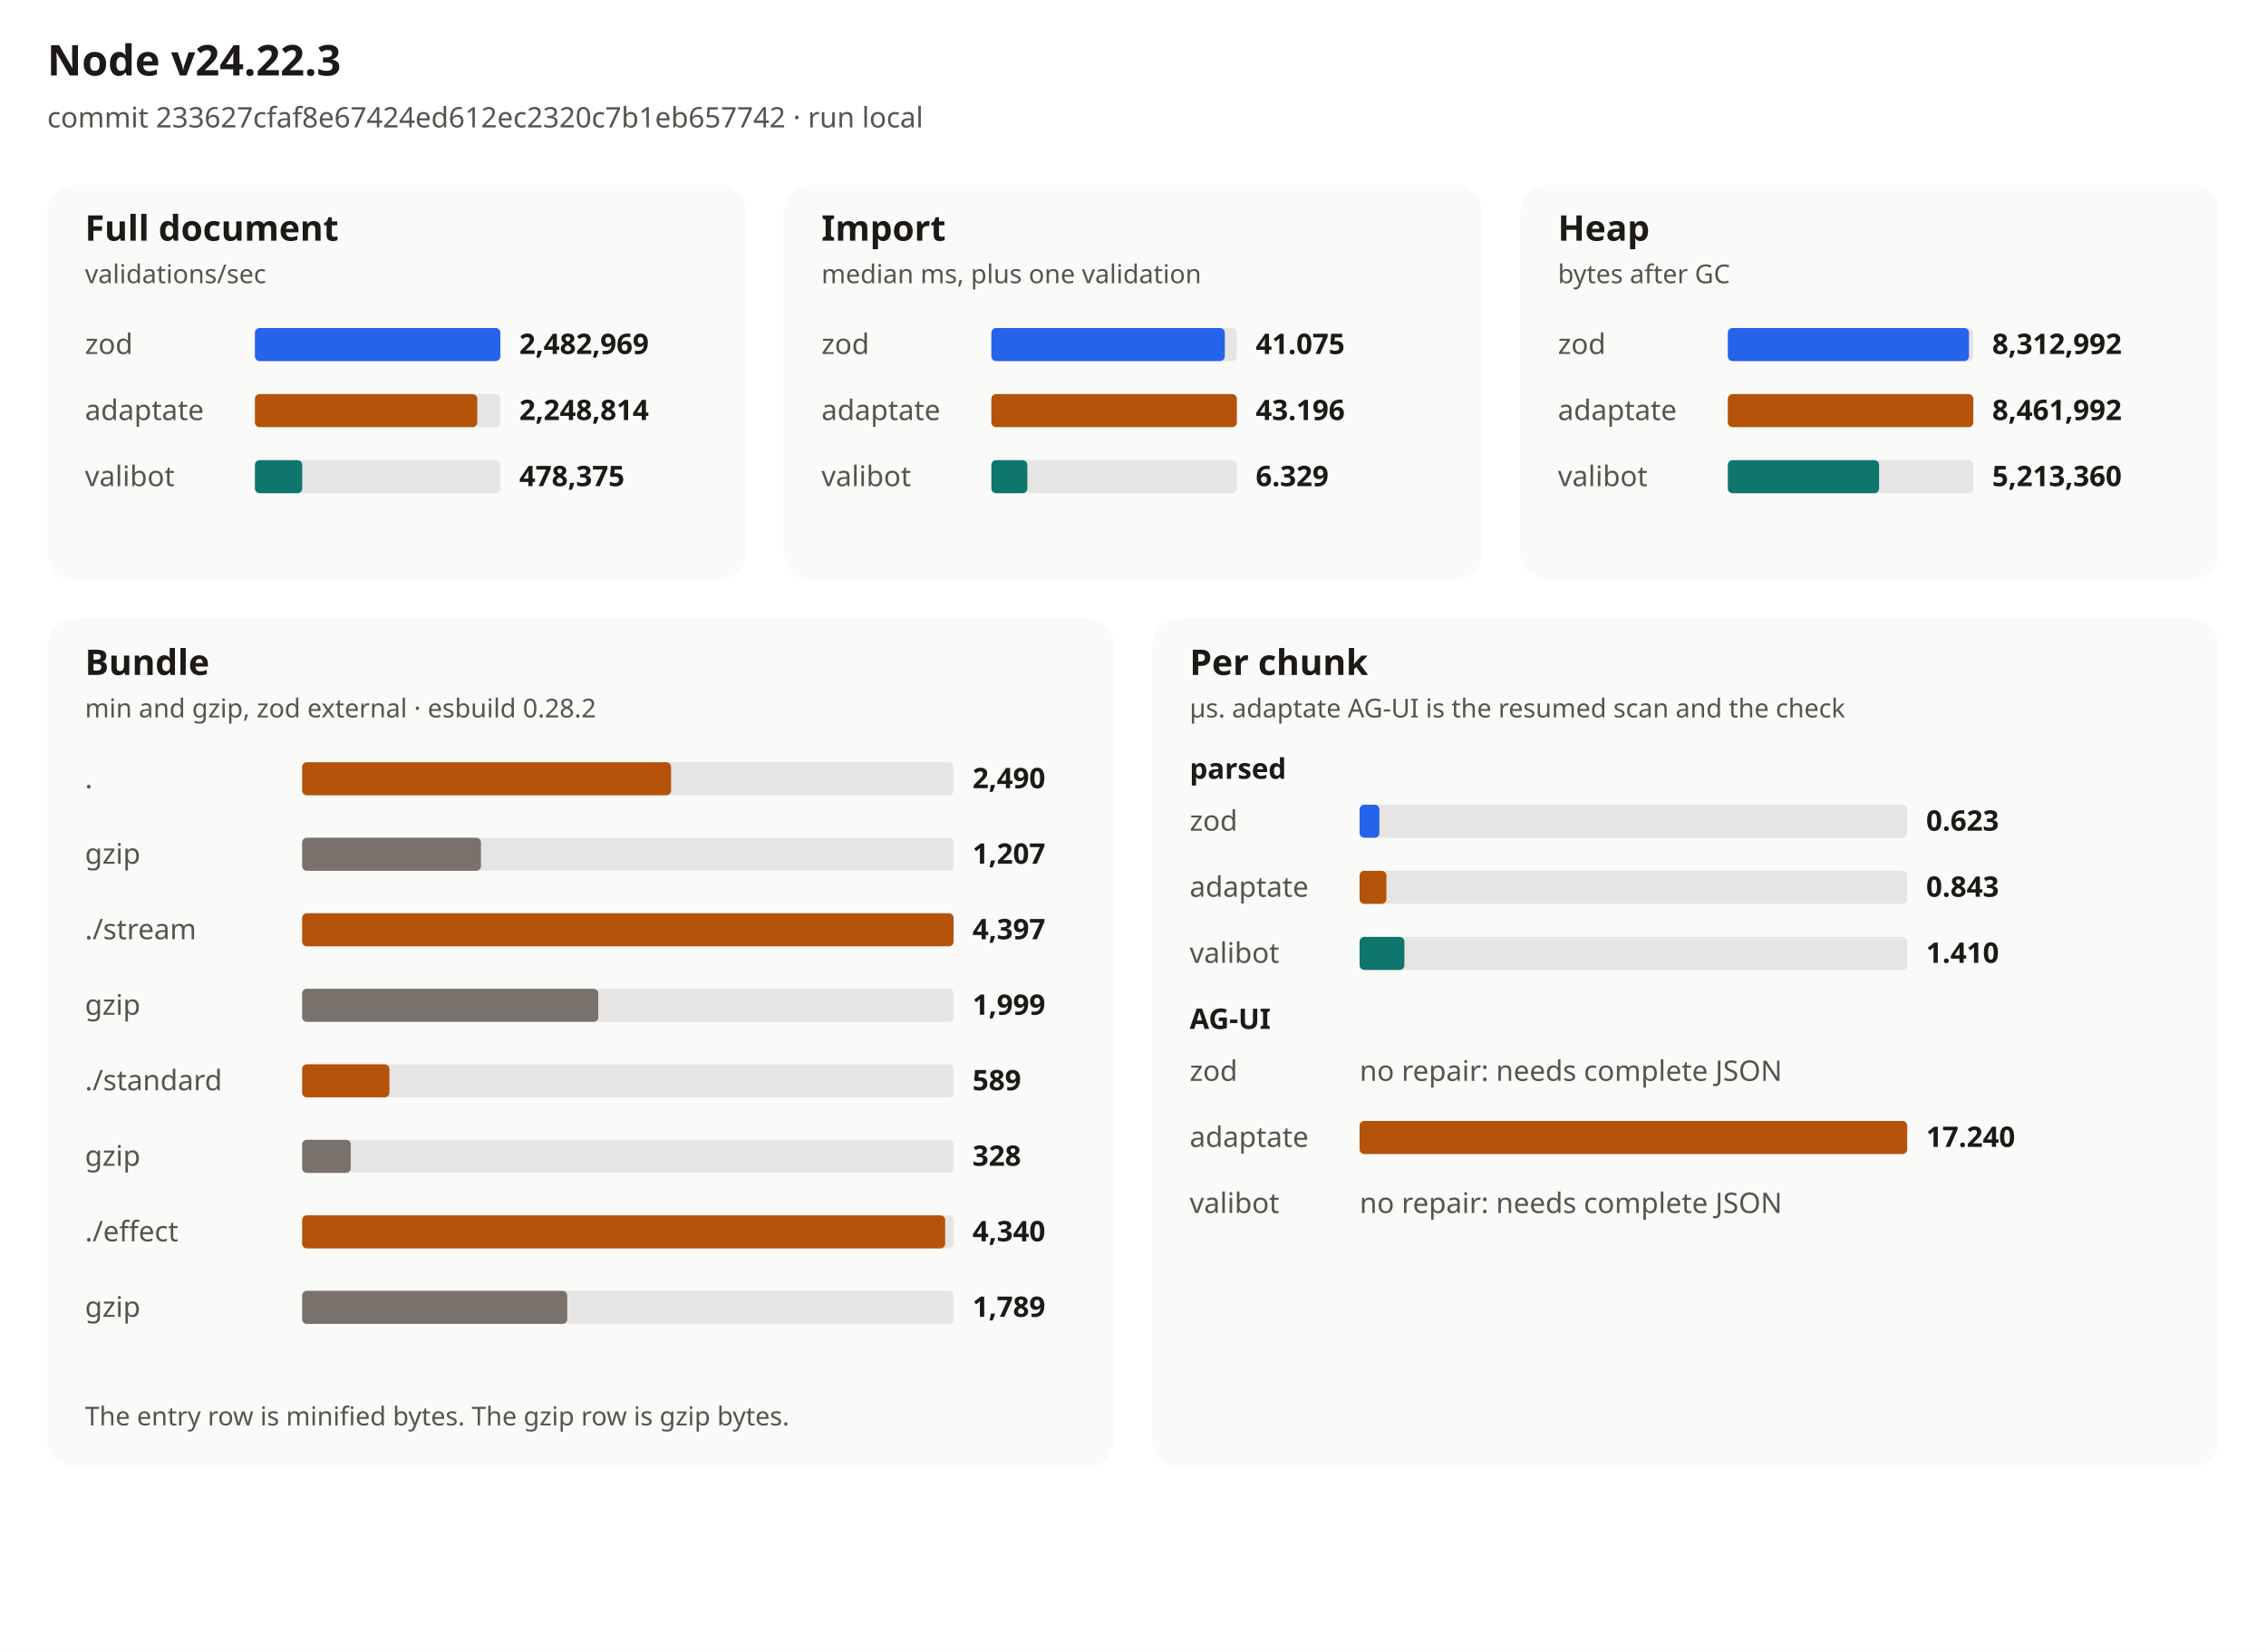
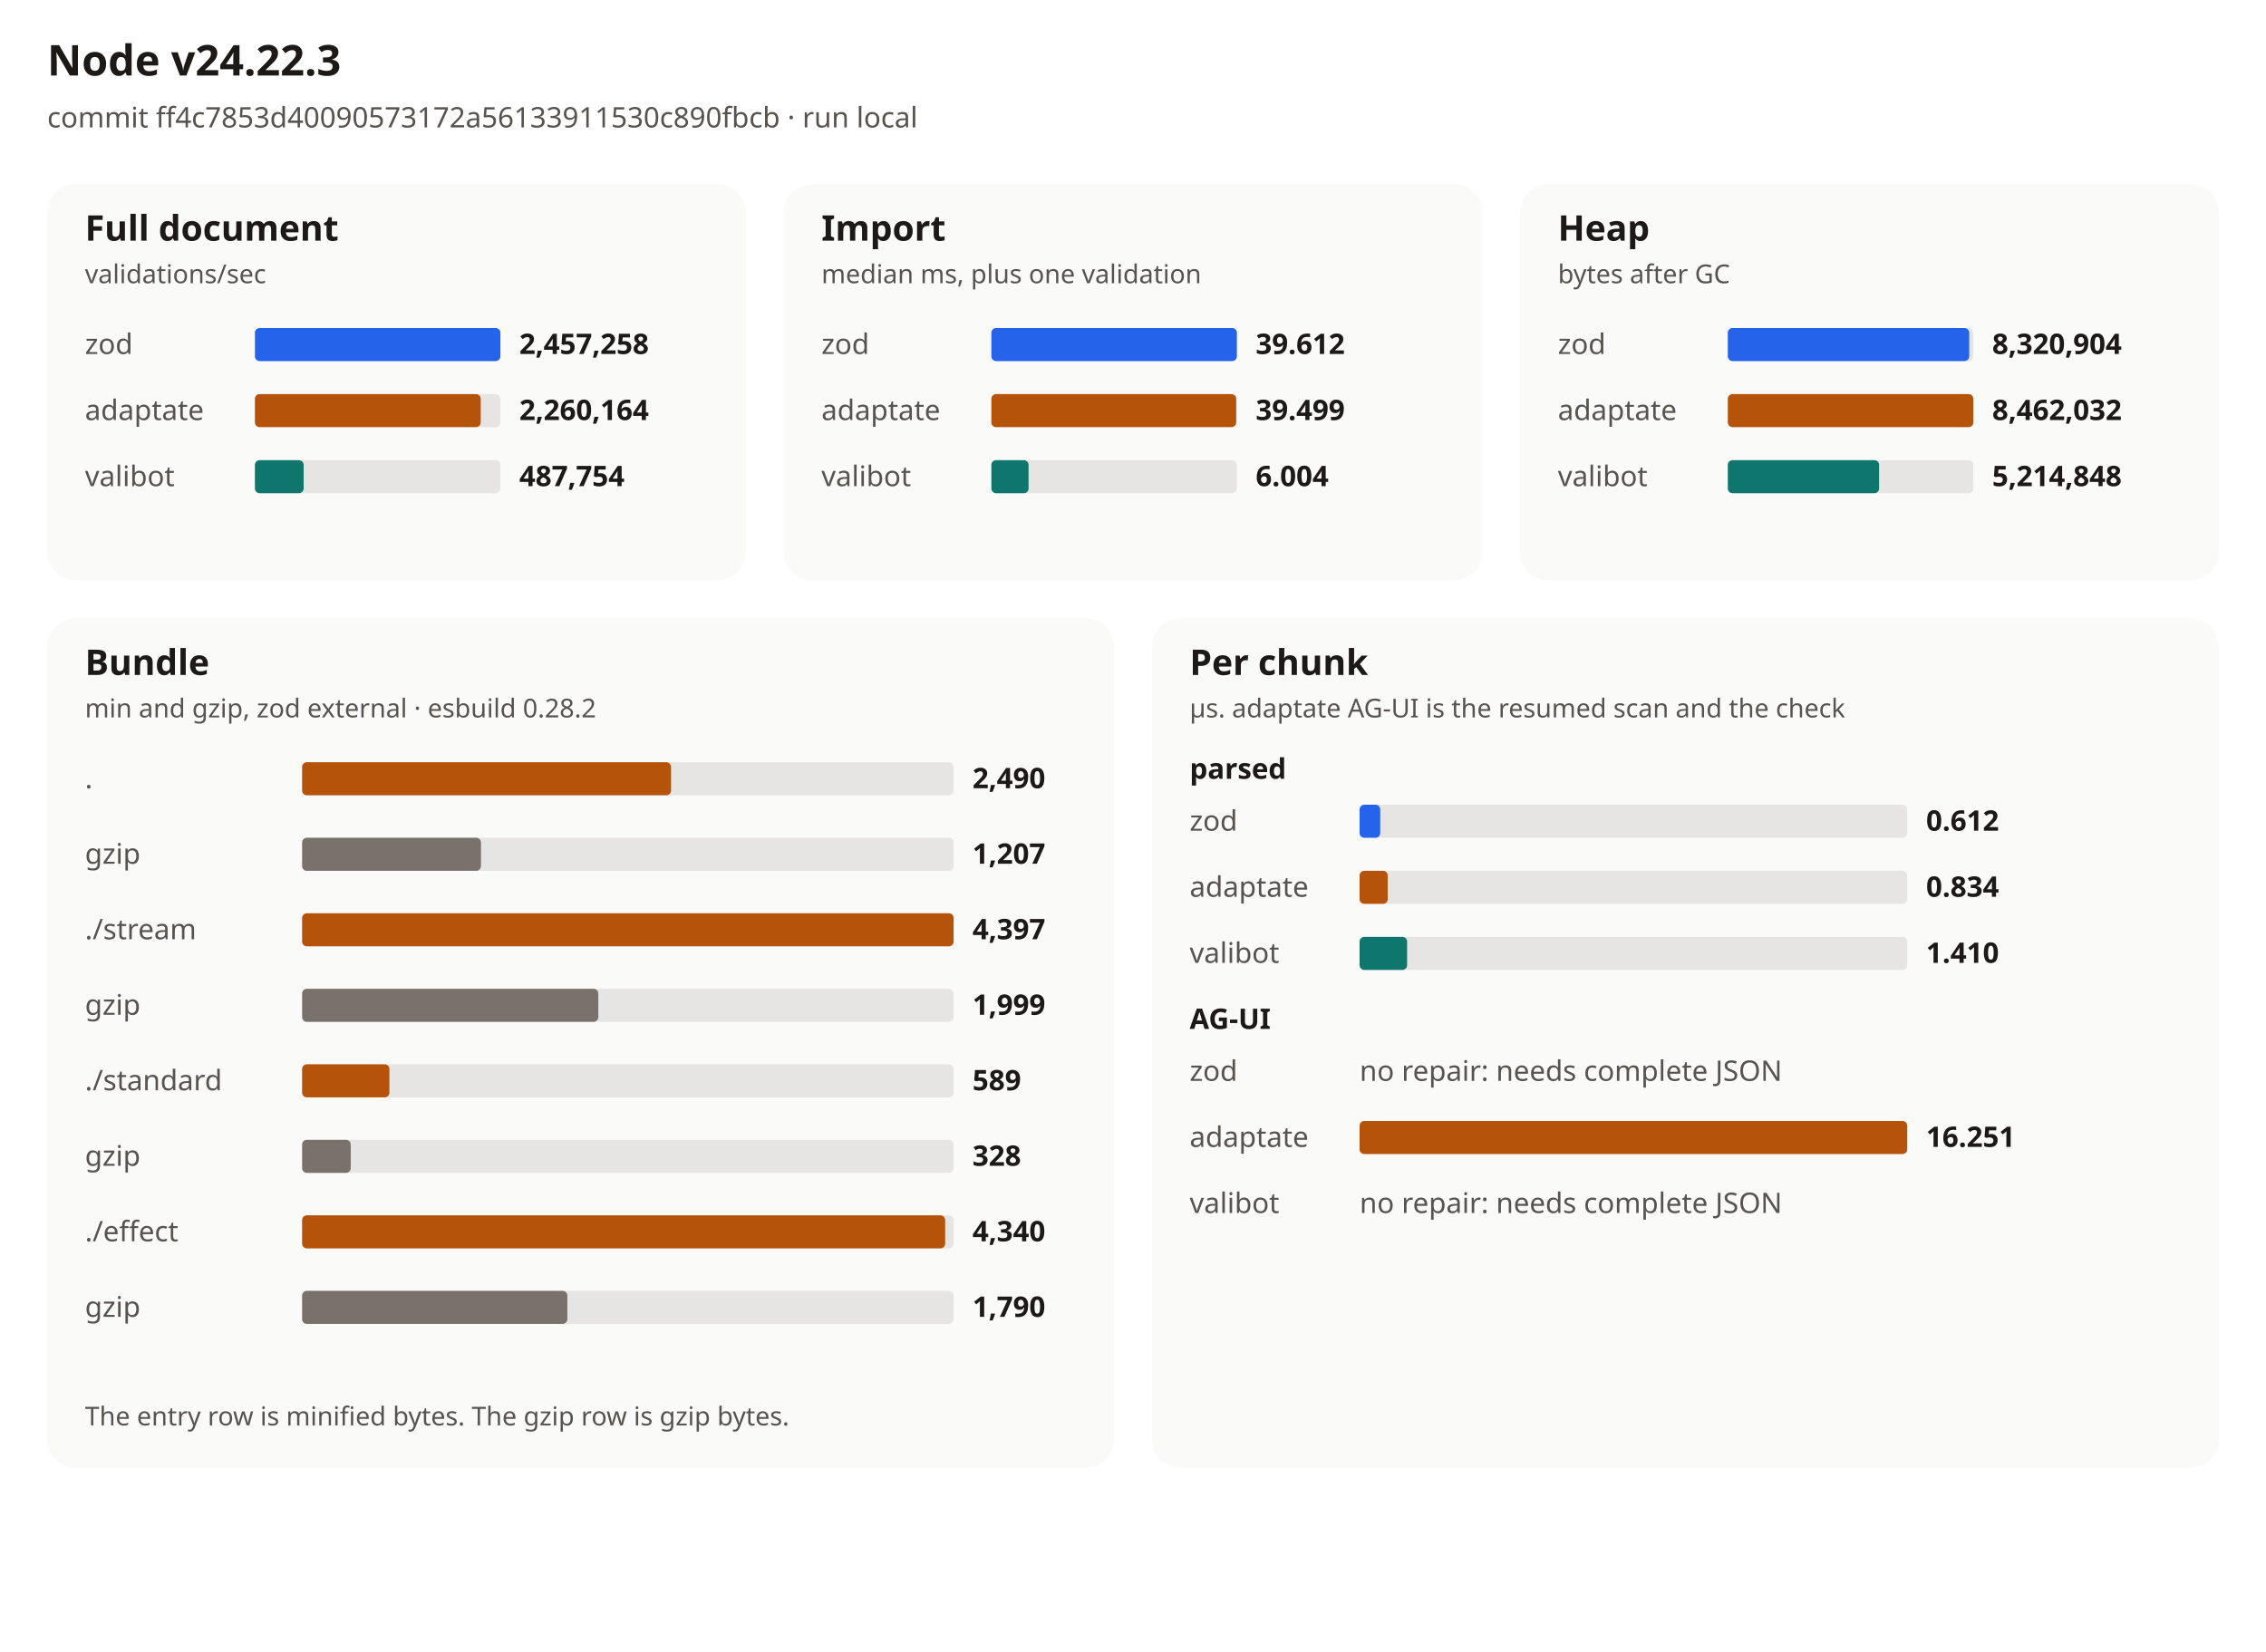
<svg xmlns="http://www.w3.org/2000/svg" width="960" height="700" viewBox="0 0 960 700" role="img">
  <rect width="960" height="700" fill="#ffffff" />
  <text x="20" y="32" fill="#1c1917" font-family="ui-sans-serif, system-ui, sans-serif" font-size="18" font-weight="700">Node v24.22.3</text>
-   <text x="20" y="54" fill="#57534e" font-family="ui-sans-serif, system-ui, sans-serif" font-size="12" font-weight="400">commit 233627cfaf8e67424ed612ec2320c7b1eb657742 · run local</text>
+   <text x="20" y="54" fill="#57534e" font-family="ui-sans-serif, system-ui, sans-serif" font-size="12" font-weight="400">commit ff4c7853d40090573172a56133911530c890fbcb · run local</text>
  <rect x="20" y="78" width="296" height="168" rx="12" fill="#fafaf9" />
  <text x="36" y="102" fill="#1c1917" font-family="ui-sans-serif, system-ui, sans-serif" font-size="15" font-weight="700">Full document</text>
  <text x="36" y="120" fill="#57534e" font-family="ui-sans-serif, system-ui, sans-serif" font-size="11" font-weight="400">validations/sec</text>
  <text x="36" y="150" fill="#57534e" font-family="ui-sans-serif, system-ui, sans-serif" font-size="12" font-weight="400">zod</text>
  <rect x="108" y="139" width="104" height="14" rx="2" fill="#e7e5e4" />
  <rect x="108" y="139" width="104" height="14" rx="2" fill="#2563eb" />
-   <text x="220" y="150" fill="#1c1917" font-family="ui-sans-serif, system-ui, sans-serif" font-size="12" font-weight="600">2,482,969</text>
+   <text x="220" y="150" fill="#1c1917" font-family="ui-sans-serif, system-ui, sans-serif" font-size="12" font-weight="600">2,457,258</text>
  <text x="36" y="178" fill="#57534e" font-family="ui-sans-serif, system-ui, sans-serif" font-size="12" font-weight="400">adaptate</text>
  <rect x="108" y="167" width="104" height="14" rx="2" fill="#e7e5e4" />
-   <rect x="108" y="167" width="94.192" height="14" rx="2" fill="#b45309" />
-   <text x="220" y="178" fill="#1c1917" font-family="ui-sans-serif, system-ui, sans-serif" font-size="12" font-weight="600">2,248,814</text>
+   <rect x="108" y="167" width="95.658" height="14" rx="2" fill="#b45309" />
+   <text x="220" y="178" fill="#1c1917" font-family="ui-sans-serif, system-ui, sans-serif" font-size="12" font-weight="600">2,260,164</text>
  <text x="36" y="206" fill="#57534e" font-family="ui-sans-serif, system-ui, sans-serif" font-size="12" font-weight="400">valibot</text>
  <rect x="108" y="195" width="104" height="14" rx="2" fill="#e7e5e4" />
-   <rect x="108" y="195" width="20.037" height="14" rx="2" fill="#0f766e" />
-   <text x="220" y="206" fill="#1c1917" font-family="ui-sans-serif, system-ui, sans-serif" font-size="12" font-weight="600">478,375</text>
+   <rect x="108" y="195" width="20.643" height="14" rx="2" fill="#0f766e" />
+   <text x="220" y="206" fill="#1c1917" font-family="ui-sans-serif, system-ui, sans-serif" font-size="12" font-weight="600">487,754</text>
  <rect x="332" y="78" width="296" height="168" rx="12" fill="#fafaf9" />
  <text x="348" y="102" fill="#1c1917" font-family="ui-sans-serif, system-ui, sans-serif" font-size="15" font-weight="700">Import</text>
  <text x="348" y="120" fill="#57534e" font-family="ui-sans-serif, system-ui, sans-serif" font-size="11" font-weight="400">median ms, plus one validation</text>
  <text x="348" y="150" fill="#57534e" font-family="ui-sans-serif, system-ui, sans-serif" font-size="12" font-weight="400">zod</text>
  <rect x="420" y="139" width="104" height="14" rx="2" fill="#e7e5e4" />
-   <rect x="420" y="139" width="98.894" height="14" rx="2" fill="#2563eb" />
-   <text x="532" y="150" fill="#1c1917" font-family="ui-sans-serif, system-ui, sans-serif" font-size="12" font-weight="600">41.075</text>
+   <rect x="420" y="139" width="104" height="14" rx="2" fill="#2563eb" />
+   <text x="532" y="150" fill="#1c1917" font-family="ui-sans-serif, system-ui, sans-serif" font-size="12" font-weight="600">39.612</text>
  <text x="348" y="178" fill="#57534e" font-family="ui-sans-serif, system-ui, sans-serif" font-size="12" font-weight="400">adaptate</text>
  <rect x="420" y="167" width="104" height="14" rx="2" fill="#e7e5e4" />
-   <rect x="420" y="167" width="104" height="14" rx="2" fill="#b45309" />
-   <text x="532" y="178" fill="#1c1917" font-family="ui-sans-serif, system-ui, sans-serif" font-size="12" font-weight="600">43.196</text>
+   <rect x="420" y="167" width="103.702" height="14" rx="2" fill="#b45309" />
+   <text x="532" y="178" fill="#1c1917" font-family="ui-sans-serif, system-ui, sans-serif" font-size="12" font-weight="600">39.499</text>
  <text x="348" y="206" fill="#57534e" font-family="ui-sans-serif, system-ui, sans-serif" font-size="12" font-weight="400">valibot</text>
  <rect x="420" y="195" width="104" height="14" rx="2" fill="#e7e5e4" />
-   <rect x="420" y="195" width="15.237" height="14" rx="2" fill="#0f766e" />
-   <text x="532" y="206" fill="#1c1917" font-family="ui-sans-serif, system-ui, sans-serif" font-size="12" font-weight="600">6.329</text>
+   <rect x="420" y="195" width="15.762" height="14" rx="2" fill="#0f766e" />
+   <text x="532" y="206" fill="#1c1917" font-family="ui-sans-serif, system-ui, sans-serif" font-size="12" font-weight="600">6.004</text>
  <rect x="644" y="78" width="296" height="168" rx="12" fill="#fafaf9" />
  <text x="660" y="102" fill="#1c1917" font-family="ui-sans-serif, system-ui, sans-serif" font-size="15" font-weight="700">Heap</text>
  <text x="660" y="120" fill="#57534e" font-family="ui-sans-serif, system-ui, sans-serif" font-size="11" font-weight="400">bytes after GC</text>
  <text x="660" y="150" fill="#57534e" font-family="ui-sans-serif, system-ui, sans-serif" font-size="12" font-weight="400">zod</text>
  <rect x="732" y="139" width="104" height="14" rx="2" fill="#e7e5e4" />
-   <rect x="732" y="139" width="102.169" height="14" rx="2" fill="#2563eb" />
-   <text x="844" y="150" fill="#1c1917" font-family="ui-sans-serif, system-ui, sans-serif" font-size="12" font-weight="600">8,312,992</text>
+   <rect x="732" y="139" width="102.266" height="14" rx="2" fill="#2563eb" />
+   <text x="844" y="150" fill="#1c1917" font-family="ui-sans-serif, system-ui, sans-serif" font-size="12" font-weight="600">8,320,904</text>
  <text x="660" y="178" fill="#57534e" font-family="ui-sans-serif, system-ui, sans-serif" font-size="12" font-weight="400">adaptate</text>
  <rect x="732" y="167" width="104" height="14" rx="2" fill="#e7e5e4" />
  <rect x="732" y="167" width="104" height="14" rx="2" fill="#b45309" />
-   <text x="844" y="178" fill="#1c1917" font-family="ui-sans-serif, system-ui, sans-serif" font-size="12" font-weight="600">8,461,992</text>
+   <text x="844" y="178" fill="#1c1917" font-family="ui-sans-serif, system-ui, sans-serif" font-size="12" font-weight="600">8,462,032</text>
  <text x="660" y="206" fill="#57534e" font-family="ui-sans-serif, system-ui, sans-serif" font-size="12" font-weight="400">valibot</text>
  <rect x="732" y="195" width="104" height="14" rx="2" fill="#e7e5e4" />
-   <rect x="732" y="195" width="64.073" height="14" rx="2" fill="#0f766e" />
-   <text x="844" y="206" fill="#1c1917" font-family="ui-sans-serif, system-ui, sans-serif" font-size="12" font-weight="600">5,213,360</text>
+   <rect x="732" y="195" width="64.091" height="14" rx="2" fill="#0f766e" />
+   <text x="844" y="206" fill="#1c1917" font-family="ui-sans-serif, system-ui, sans-serif" font-size="12" font-weight="600">5,214,848</text>
  <rect x="20" y="262" width="452" height="360" rx="12" fill="#fafaf9" />
  <text x="36" y="286" fill="#1c1917" font-family="ui-sans-serif, system-ui, sans-serif" font-size="15" font-weight="700">Bundle</text>
  <text x="36" y="304" fill="#57534e" font-family="ui-sans-serif, system-ui, sans-serif" font-size="11" font-weight="400">min and gzip, zod external · esbuild 0.28.2</text>
  <text x="36" y="334" fill="#57534e" font-family="ui-sans-serif, system-ui, sans-serif" font-size="12" font-weight="400">.</text>
  <rect x="128" y="323" width="276" height="14" rx="2" fill="#e7e5e4" />
  <rect x="128" y="323" width="156.297" height="14" rx="2" fill="#b45309" />
  <text x="412" y="334" fill="#1c1917" font-family="ui-sans-serif, system-ui, sans-serif" font-size="12" font-weight="600">2,490</text>
  <text x="36" y="366" fill="#57534e" font-family="ui-sans-serif, system-ui, sans-serif" font-size="12" font-weight="400">gzip</text>
  <rect x="128" y="355" width="276" height="14" rx="2" fill="#e7e5e4" />
  <rect x="128" y="355" width="75.763" height="14" rx="2" fill="#78716c" />
  <text x="412" y="366" fill="#1c1917" font-family="ui-sans-serif, system-ui, sans-serif" font-size="12" font-weight="600">1,207</text>
  <text x="36" y="398" fill="#57534e" font-family="ui-sans-serif, system-ui, sans-serif" font-size="12" font-weight="400">./stream</text>
  <rect x="128" y="387" width="276" height="14" rx="2" fill="#e7e5e4" />
  <rect x="128" y="387" width="276" height="14" rx="2" fill="#b45309" />
  <text x="412" y="398" fill="#1c1917" font-family="ui-sans-serif, system-ui, sans-serif" font-size="12" font-weight="600">4,397</text>
  <text x="36" y="430" fill="#57534e" font-family="ui-sans-serif, system-ui, sans-serif" font-size="12" font-weight="400">gzip</text>
  <rect x="128" y="419" width="276" height="14" rx="2" fill="#e7e5e4" />
  <rect x="128" y="419" width="125.477" height="14" rx="2" fill="#78716c" />
  <text x="412" y="430" fill="#1c1917" font-family="ui-sans-serif, system-ui, sans-serif" font-size="12" font-weight="600">1,999</text>
  <text x="36" y="462" fill="#57534e" font-family="ui-sans-serif, system-ui, sans-serif" font-size="12" font-weight="400">./standard</text>
  <rect x="128" y="451" width="276" height="14" rx="2" fill="#e7e5e4" />
  <rect x="128" y="451" width="36.972" height="14" rx="2" fill="#b45309" />
  <text x="412" y="462" fill="#1c1917" font-family="ui-sans-serif, system-ui, sans-serif" font-size="12" font-weight="600">589</text>
  <text x="36" y="494" fill="#57534e" font-family="ui-sans-serif, system-ui, sans-serif" font-size="12" font-weight="400">gzip</text>
  <rect x="128" y="483" width="276" height="14" rx="2" fill="#e7e5e4" />
  <rect x="128" y="483" width="20.589" height="14" rx="2" fill="#78716c" />
  <text x="412" y="494" fill="#1c1917" font-family="ui-sans-serif, system-ui, sans-serif" font-size="12" font-weight="600">328</text>
  <text x="36" y="526" fill="#57534e" font-family="ui-sans-serif, system-ui, sans-serif" font-size="12" font-weight="400">./effect</text>
  <rect x="128" y="515" width="276" height="14" rx="2" fill="#e7e5e4" />
  <rect x="128" y="515" width="272.422" height="14" rx="2" fill="#b45309" />
  <text x="412" y="526" fill="#1c1917" font-family="ui-sans-serif, system-ui, sans-serif" font-size="12" font-weight="600">4,340</text>
  <text x="36" y="558" fill="#57534e" font-family="ui-sans-serif, system-ui, sans-serif" font-size="12" font-weight="400">gzip</text>
  <rect x="128" y="547" width="276" height="14" rx="2" fill="#e7e5e4" />
-   <rect x="128" y="547" width="112.296" height="14" rx="2" fill="#78716c" />
-   <text x="412" y="558" fill="#1c1917" font-family="ui-sans-serif, system-ui, sans-serif" font-size="12" font-weight="600">1,789</text>
+   <rect x="128" y="547" width="112.358" height="14" rx="2" fill="#78716c" />
+   <text x="412" y="558" fill="#1c1917" font-family="ui-sans-serif, system-ui, sans-serif" font-size="12" font-weight="600">1,790</text>
  <text x="36" y="604" fill="#57534e" font-family="ui-sans-serif, system-ui, sans-serif" font-size="11" font-weight="400">The entry row is minified bytes. The gzip row is gzip bytes.</text>
  <rect x="488" y="262" width="452" height="360" rx="12" fill="#fafaf9" />
  <text x="504" y="286" fill="#1c1917" font-family="ui-sans-serif, system-ui, sans-serif" font-size="15" font-weight="700">Per chunk</text>
  <text x="504" y="304" fill="#57534e" font-family="ui-sans-serif, system-ui, sans-serif" font-size="11" font-weight="400">µs. adaptate AG-UI is the resumed scan and the check</text>
  <text x="504" y="330" fill="#1c1917" font-family="ui-sans-serif, system-ui, sans-serif" font-size="12" font-weight="700">parsed</text>
  <text x="504" y="352" fill="#57534e" font-family="ui-sans-serif, system-ui, sans-serif" font-size="12" font-weight="400">zod</text>
  <rect x="576" y="341" width="232" height="14" rx="2" fill="#e7e5e4" />
-   <rect x="576" y="341" width="8.387" height="14" rx="2" fill="#2563eb" />
-   <text x="816" y="352" fill="#1c1917" font-family="ui-sans-serif, system-ui, sans-serif" font-size="12" font-weight="600">0.623</text>
+   <rect x="576" y="341" width="8.741" height="14" rx="2" fill="#2563eb" />
+   <text x="816" y="352" fill="#1c1917" font-family="ui-sans-serif, system-ui, sans-serif" font-size="12" font-weight="600">0.612</text>
  <text x="504" y="380" fill="#57534e" font-family="ui-sans-serif, system-ui, sans-serif" font-size="12" font-weight="400">adaptate</text>
  <rect x="576" y="369" width="232" height="14" rx="2" fill="#e7e5e4" />
-   <rect x="576" y="369" width="11.347" height="14" rx="2" fill="#b45309" />
-   <text x="816" y="380" fill="#1c1917" font-family="ui-sans-serif, system-ui, sans-serif" font-size="12" font-weight="600">0.843</text>
+   <rect x="576" y="369" width="11.901" height="14" rx="2" fill="#b45309" />
+   <text x="816" y="380" fill="#1c1917" font-family="ui-sans-serif, system-ui, sans-serif" font-size="12" font-weight="600">0.834</text>
  <text x="504" y="408" fill="#57534e" font-family="ui-sans-serif, system-ui, sans-serif" font-size="12" font-weight="400">valibot</text>
  <rect x="576" y="397" width="232" height="14" rx="2" fill="#e7e5e4" />
-   <rect x="576" y="397" width="18.979" height="14" rx="2" fill="#0f766e" />
+   <rect x="576" y="397" width="20.127" height="14" rx="2" fill="#0f766e" />
  <text x="816" y="408" fill="#1c1917" font-family="ui-sans-serif, system-ui, sans-serif" font-size="12" font-weight="600">1.410</text>
  <text x="504" y="436" fill="#1c1917" font-family="ui-sans-serif, system-ui, sans-serif" font-size="12" font-weight="700">AG-UI</text>
  <text x="504" y="458" fill="#57534e" font-family="ui-sans-serif, system-ui, sans-serif" font-size="12" font-weight="400">zod</text>
  <text x="576" y="458" fill="#57534e" font-family="ui-sans-serif, system-ui, sans-serif" font-size="12" font-weight="400">no repair: needs complete JSON</text>
  <text x="504" y="486" fill="#57534e" font-family="ui-sans-serif, system-ui, sans-serif" font-size="12" font-weight="400">adaptate</text>
  <rect x="576" y="475" width="232" height="14" rx="2" fill="#e7e5e4" />
  <rect x="576" y="475" width="232" height="14" rx="2" fill="#b45309" />
-   <text x="816" y="486" fill="#1c1917" font-family="ui-sans-serif, system-ui, sans-serif" font-size="12" font-weight="600">17.240</text>
+   <text x="816" y="486" fill="#1c1917" font-family="ui-sans-serif, system-ui, sans-serif" font-size="12" font-weight="600">16.251</text>
  <text x="504" y="514" fill="#57534e" font-family="ui-sans-serif, system-ui, sans-serif" font-size="12" font-weight="400">valibot</text>
  <text x="576" y="514" fill="#57534e" font-family="ui-sans-serif, system-ui, sans-serif" font-size="12" font-weight="400">no repair: needs complete JSON</text>
</svg>
